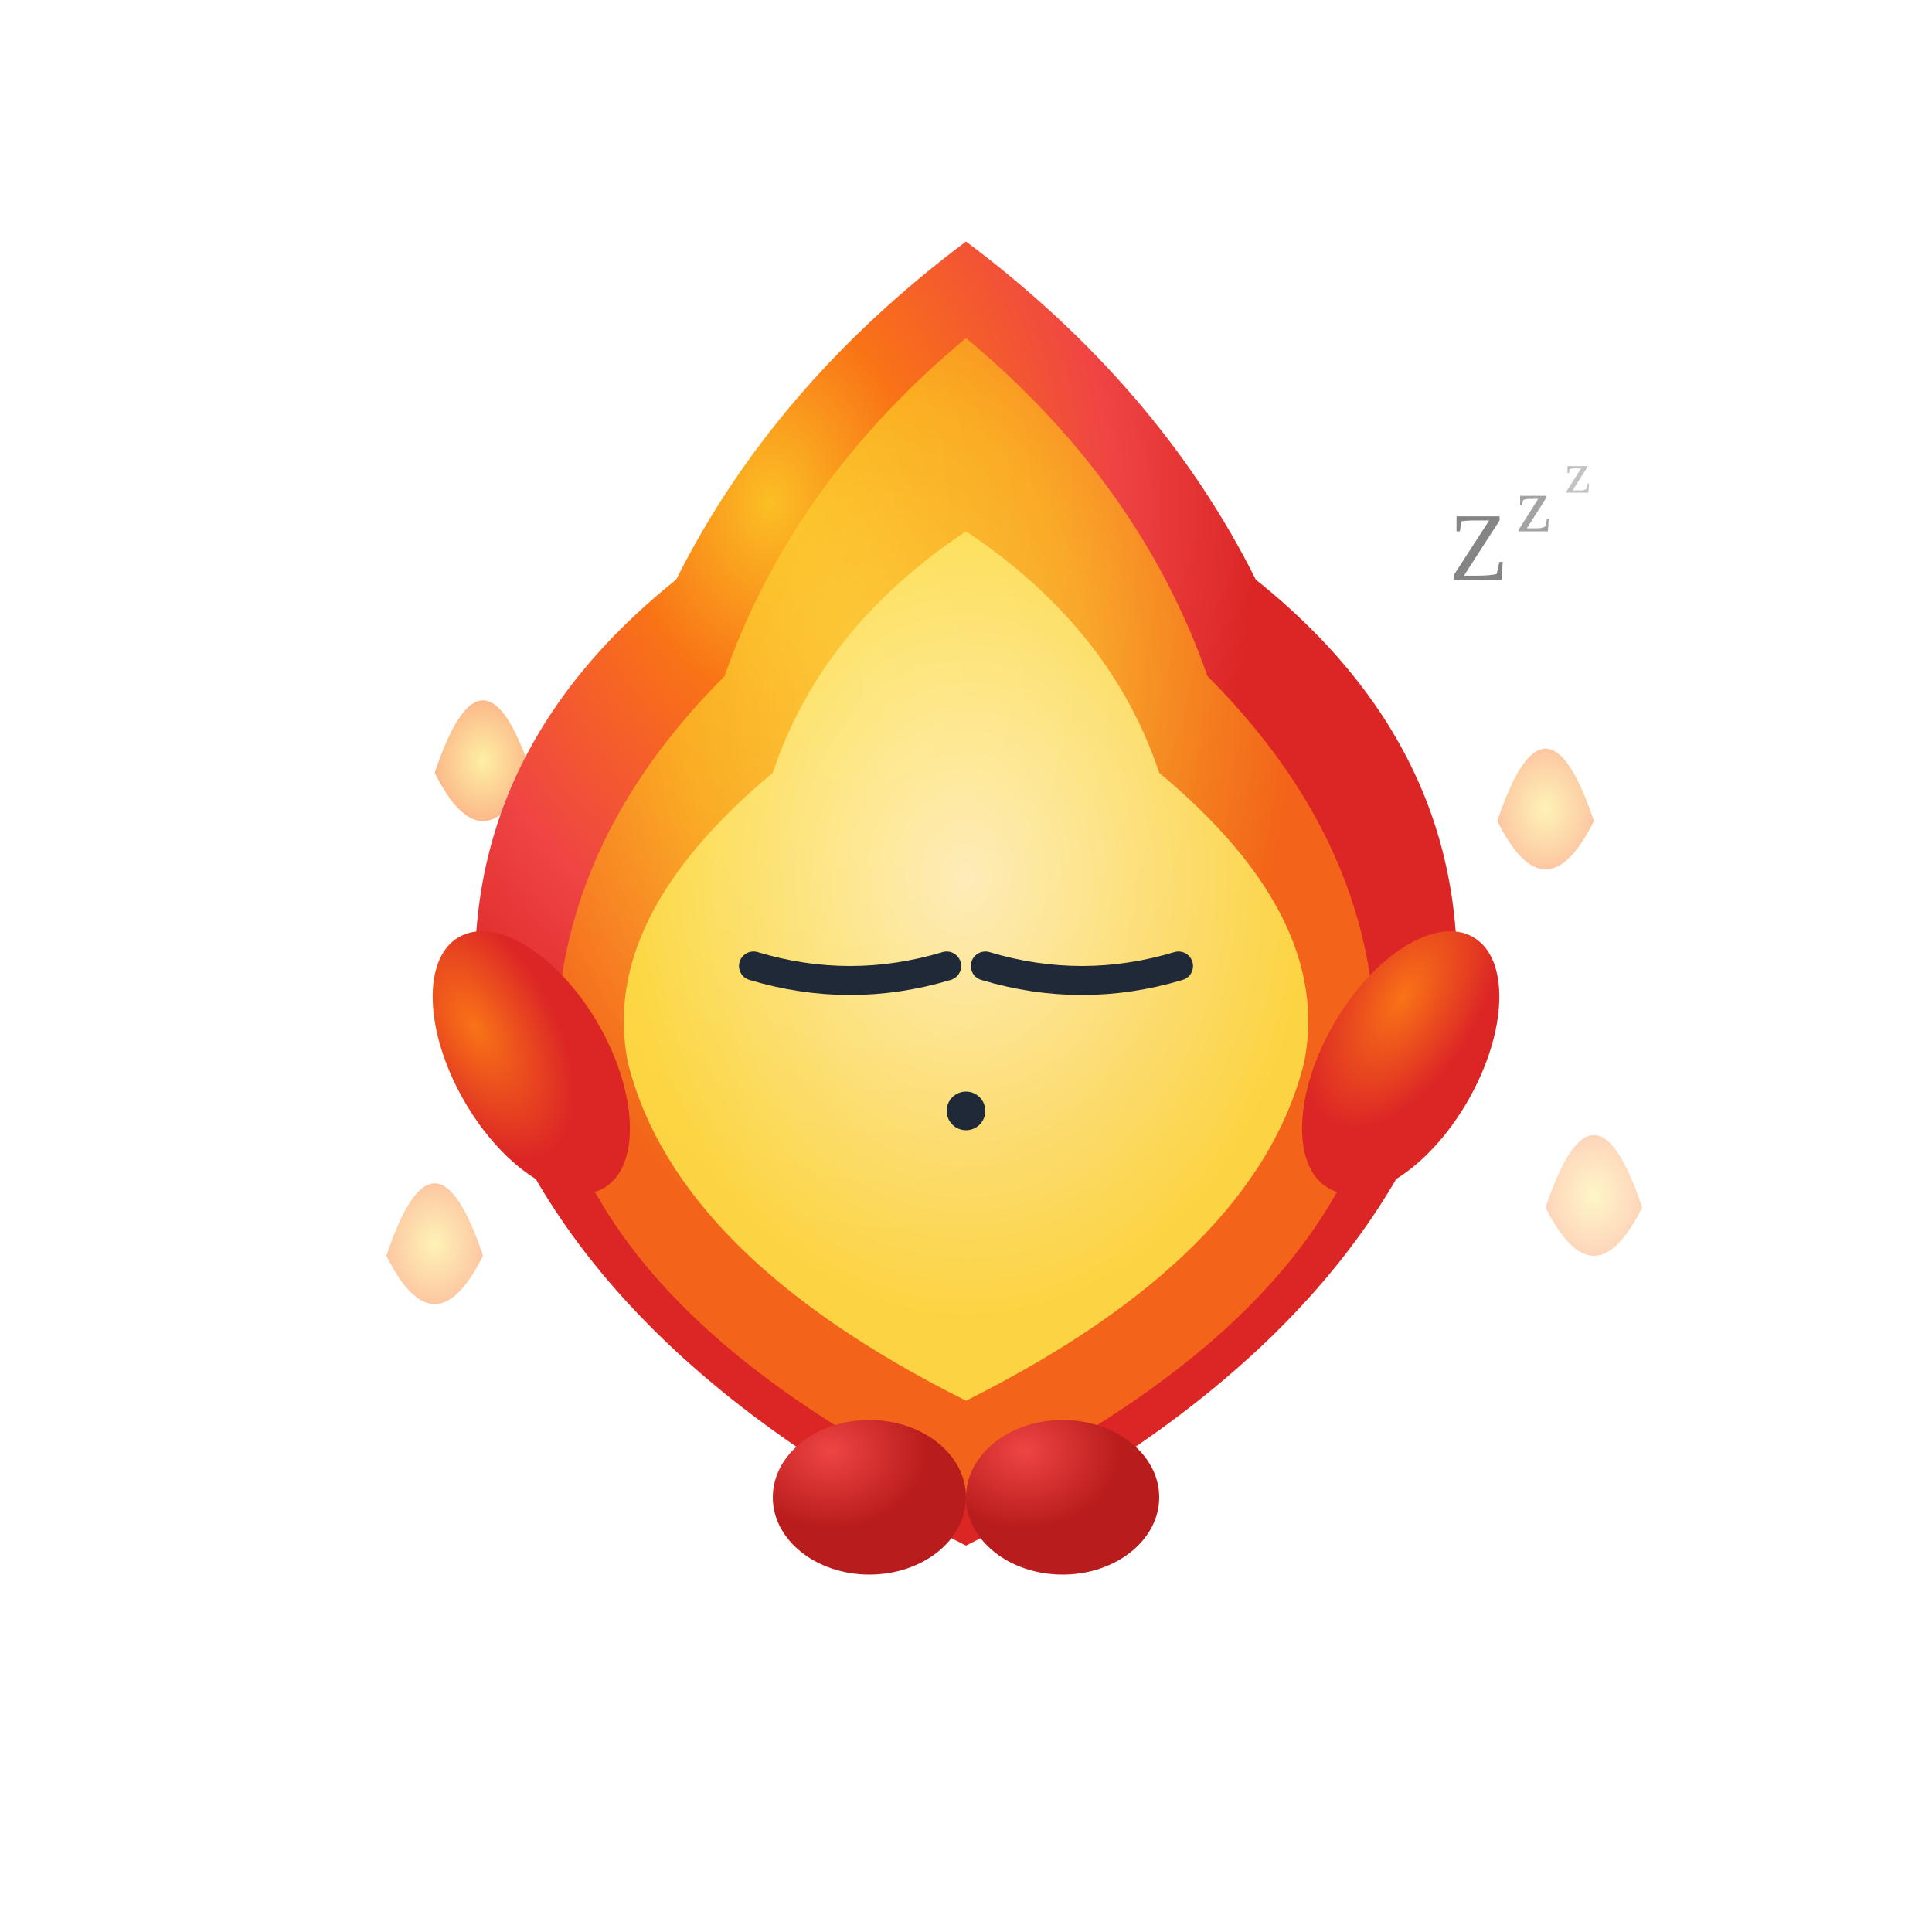
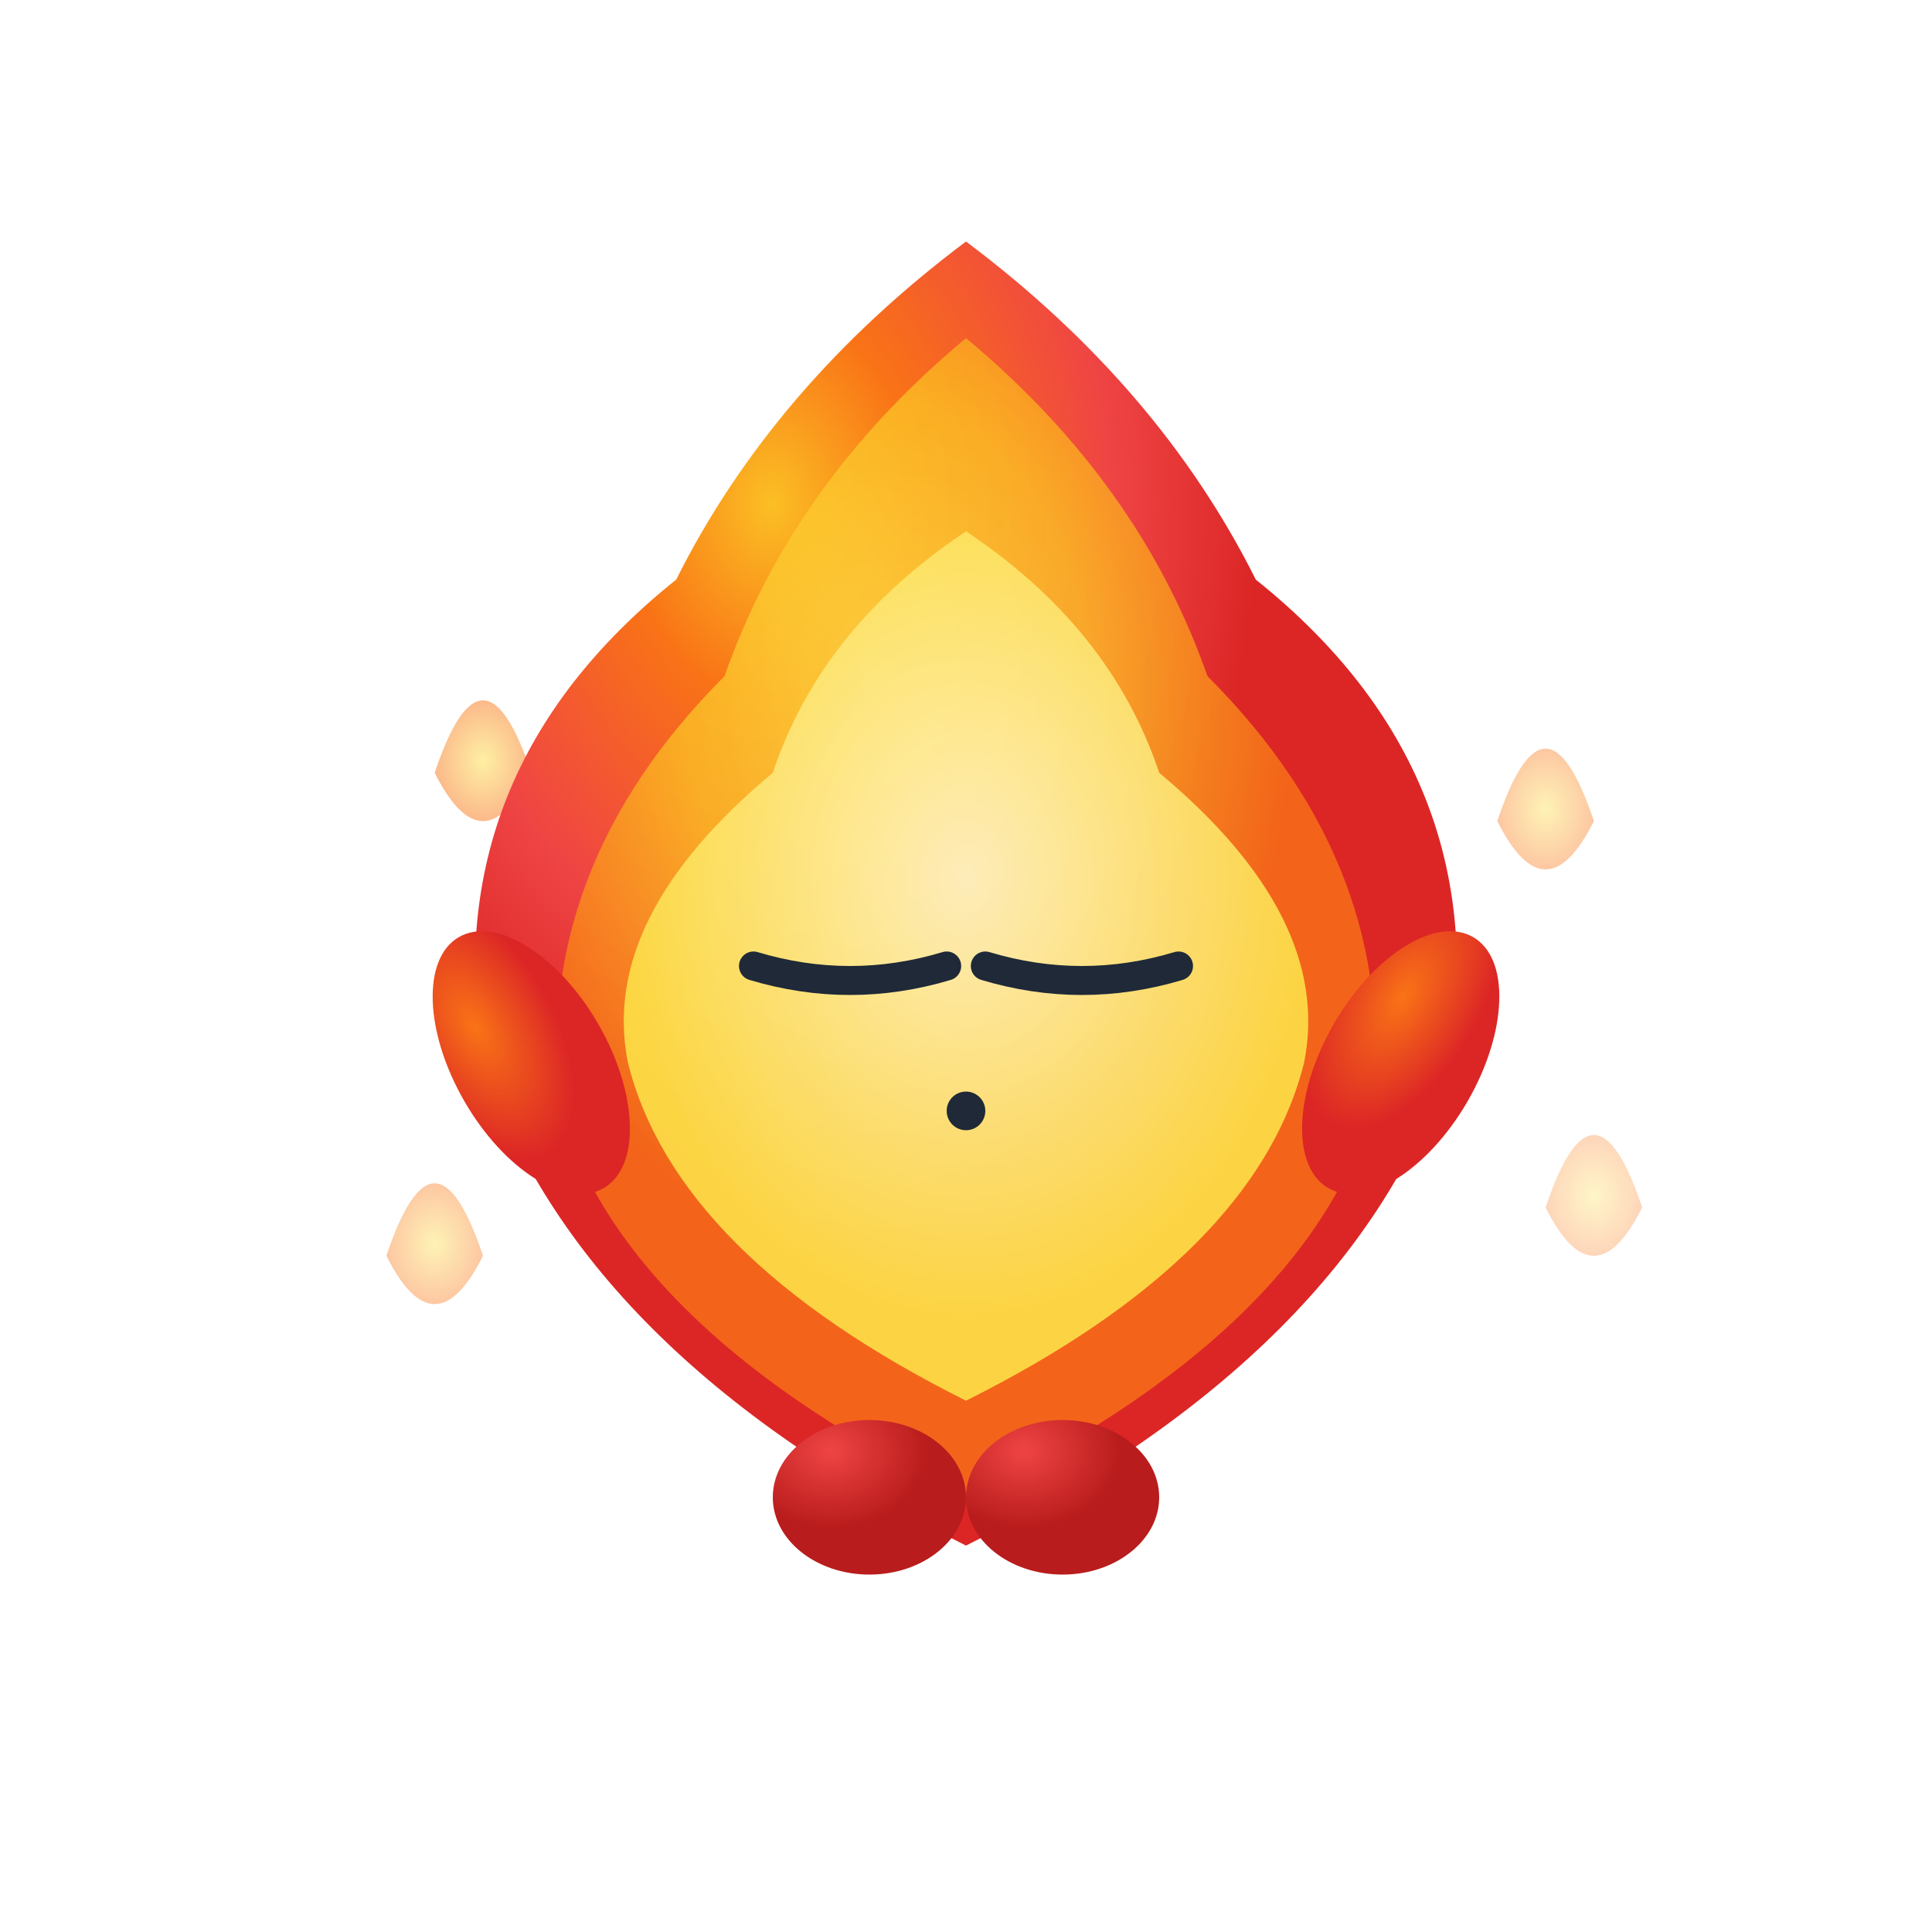
<svg xmlns="http://www.w3.org/2000/svg" viewBox="0 0 200 200">
  <defs>
    <radialGradient id="flammiBody" cx="0.3" cy="0.2">
      <stop offset="0%" stop-color="#fbbf24" />
      <stop offset="30%" stop-color="#f97316" />
      <stop offset="70%" stop-color="#ef4444" />
      <stop offset="100%" stop-color="#dc2626" />
    </radialGradient>
    <radialGradient id="flammiInner" cx="0.4" cy="0.3">
      <stop offset="0%" stop-color="#fde047" />
      <stop offset="50%" stop-color="#fbbf24" />
      <stop offset="100%" stop-color="#f97316" />
    </radialGradient>
    <radialGradient id="flammiCore" cx="0.5" cy="0.4">
      <stop offset="0%" stop-color="#fef3c7" />
      <stop offset="100%" stop-color="#fde047" />
    </radialGradient>
    <radialGradient id="flammiArm" cx="0.3" cy="0.3">
      <stop offset="0%" stop-color="#f97316" />
      <stop offset="100%" stop-color="#dc2626" />
    </radialGradient>
    <radialGradient id="flammiLeg" cx="0.3" cy="0.2">
      <stop offset="0%" stop-color="#ef4444" />
      <stop offset="100%" stop-color="#b91c1c" />
    </radialGradient>
    <radialGradient id="flammiEmber" cx="0.5" cy="0.5">
      <stop offset="0%" stop-color="#fde047" />
      <stop offset="100%" stop-color="#f97316" />
    </radialGradient>
  </defs>
  <g transform="rotate(0 100 110)">
    <path d="M45 80 Q50 65 55 80 Q50 90 45 80 Z" fill="url(#flammiEmber)" opacity="0.5" />
    <animateTransform attributeName="transform" type="rotate" from="0 100 110" to="360 100 110" dur="8s" repeatCount="indefinite" />
  </g>
  <g transform="rotate(0 100 110)">
    <path d="M155 85 Q160 70 165 85 Q160 95 155 85 Z" fill="url(#flammiEmber)" opacity="0.4" />
    <animateTransform attributeName="transform" type="rotate" from="0 100 110" to="-360 100 110" dur="12s" repeatCount="indefinite" />
  </g>
  <g transform="rotate(0 100 110)">
    <path d="M40 130 Q45 115 50 130 Q45 140 40 130 Z" fill="url(#flammiEmber)" opacity="0.4" />
    <animateTransform attributeName="transform" type="rotate" from="0 100 110" to="360 100 110" dur="14s" repeatCount="indefinite" />
  </g>
  <g transform="rotate(0 100 110)">
    <path d="M160 125 Q165 110 170 125 Q165 135 160 125 Z" fill="url(#flammiEmber)" opacity="0.3" />
    <animateTransform attributeName="transform" type="rotate" from="0 100 110" to="-360 100 110" dur="10s" repeatCount="indefinite" />
  </g>
  <path d="M 100 160 Q 60 140 50 110 Q 45 80 70 60 Q 80 40 100 25 Q 120 40 130 60 Q 155 80 150 110 Q 140 140 100 160 Z" fill="url(#flammiBody)" />
  <path d="M 100 155 Q 65 138 58 115 Q 55 90 75 70 Q 82 50 100 35 Q 118 50 125 70 Q 145 90 142 115 Q 135 138 100 155 Z" fill="url(#flammiInner)" opacity="0.8" />
  <path d="M 100 145 Q 70 130 65 110 Q 62 95 80 80 Q 85 65 100 55 Q 115 65 120 80 Q 138 95 135 110 Q 130 130 100 145 Z" fill="url(#flammiCore)" opacity="0.9" />
  <path d="M 78 100 Q 88 103 98 100" stroke="#1f2937" stroke-width="3" fill="none" stroke-linecap="round" />
  <path d="M 102 100 Q 112 103 122 100" stroke="#1f2937" stroke-width="3" fill="none" stroke-linecap="round" />
  <circle cx="100" cy="115" r="2" fill="#1f2937" />
  <ellipse cx="55" cy="110" rx="8" ry="15" fill="url(#flammiArm)" transform="rotate(-30 55 110)" />
  <ellipse cx="145" cy="110" rx="8" ry="15" fill="url(#flammiArm)" transform="rotate(30 145 110)" />
  <ellipse cx="90" cy="155" rx="10" ry="8" fill="url(#flammiLeg)" />
  <ellipse cx="110" cy="155" rx="10" ry="8" fill="url(#flammiLeg)" />
-   <text x="150" y="60" font-size="10" fill="#666" opacity="0.8">Z</text>
-   <text x="157" y="55" font-size="8" fill="#666" opacity="0.6">z</text>
-   <text x="162" y="51" font-size="6" fill="#666" opacity="0.4">z</text>
</svg>
